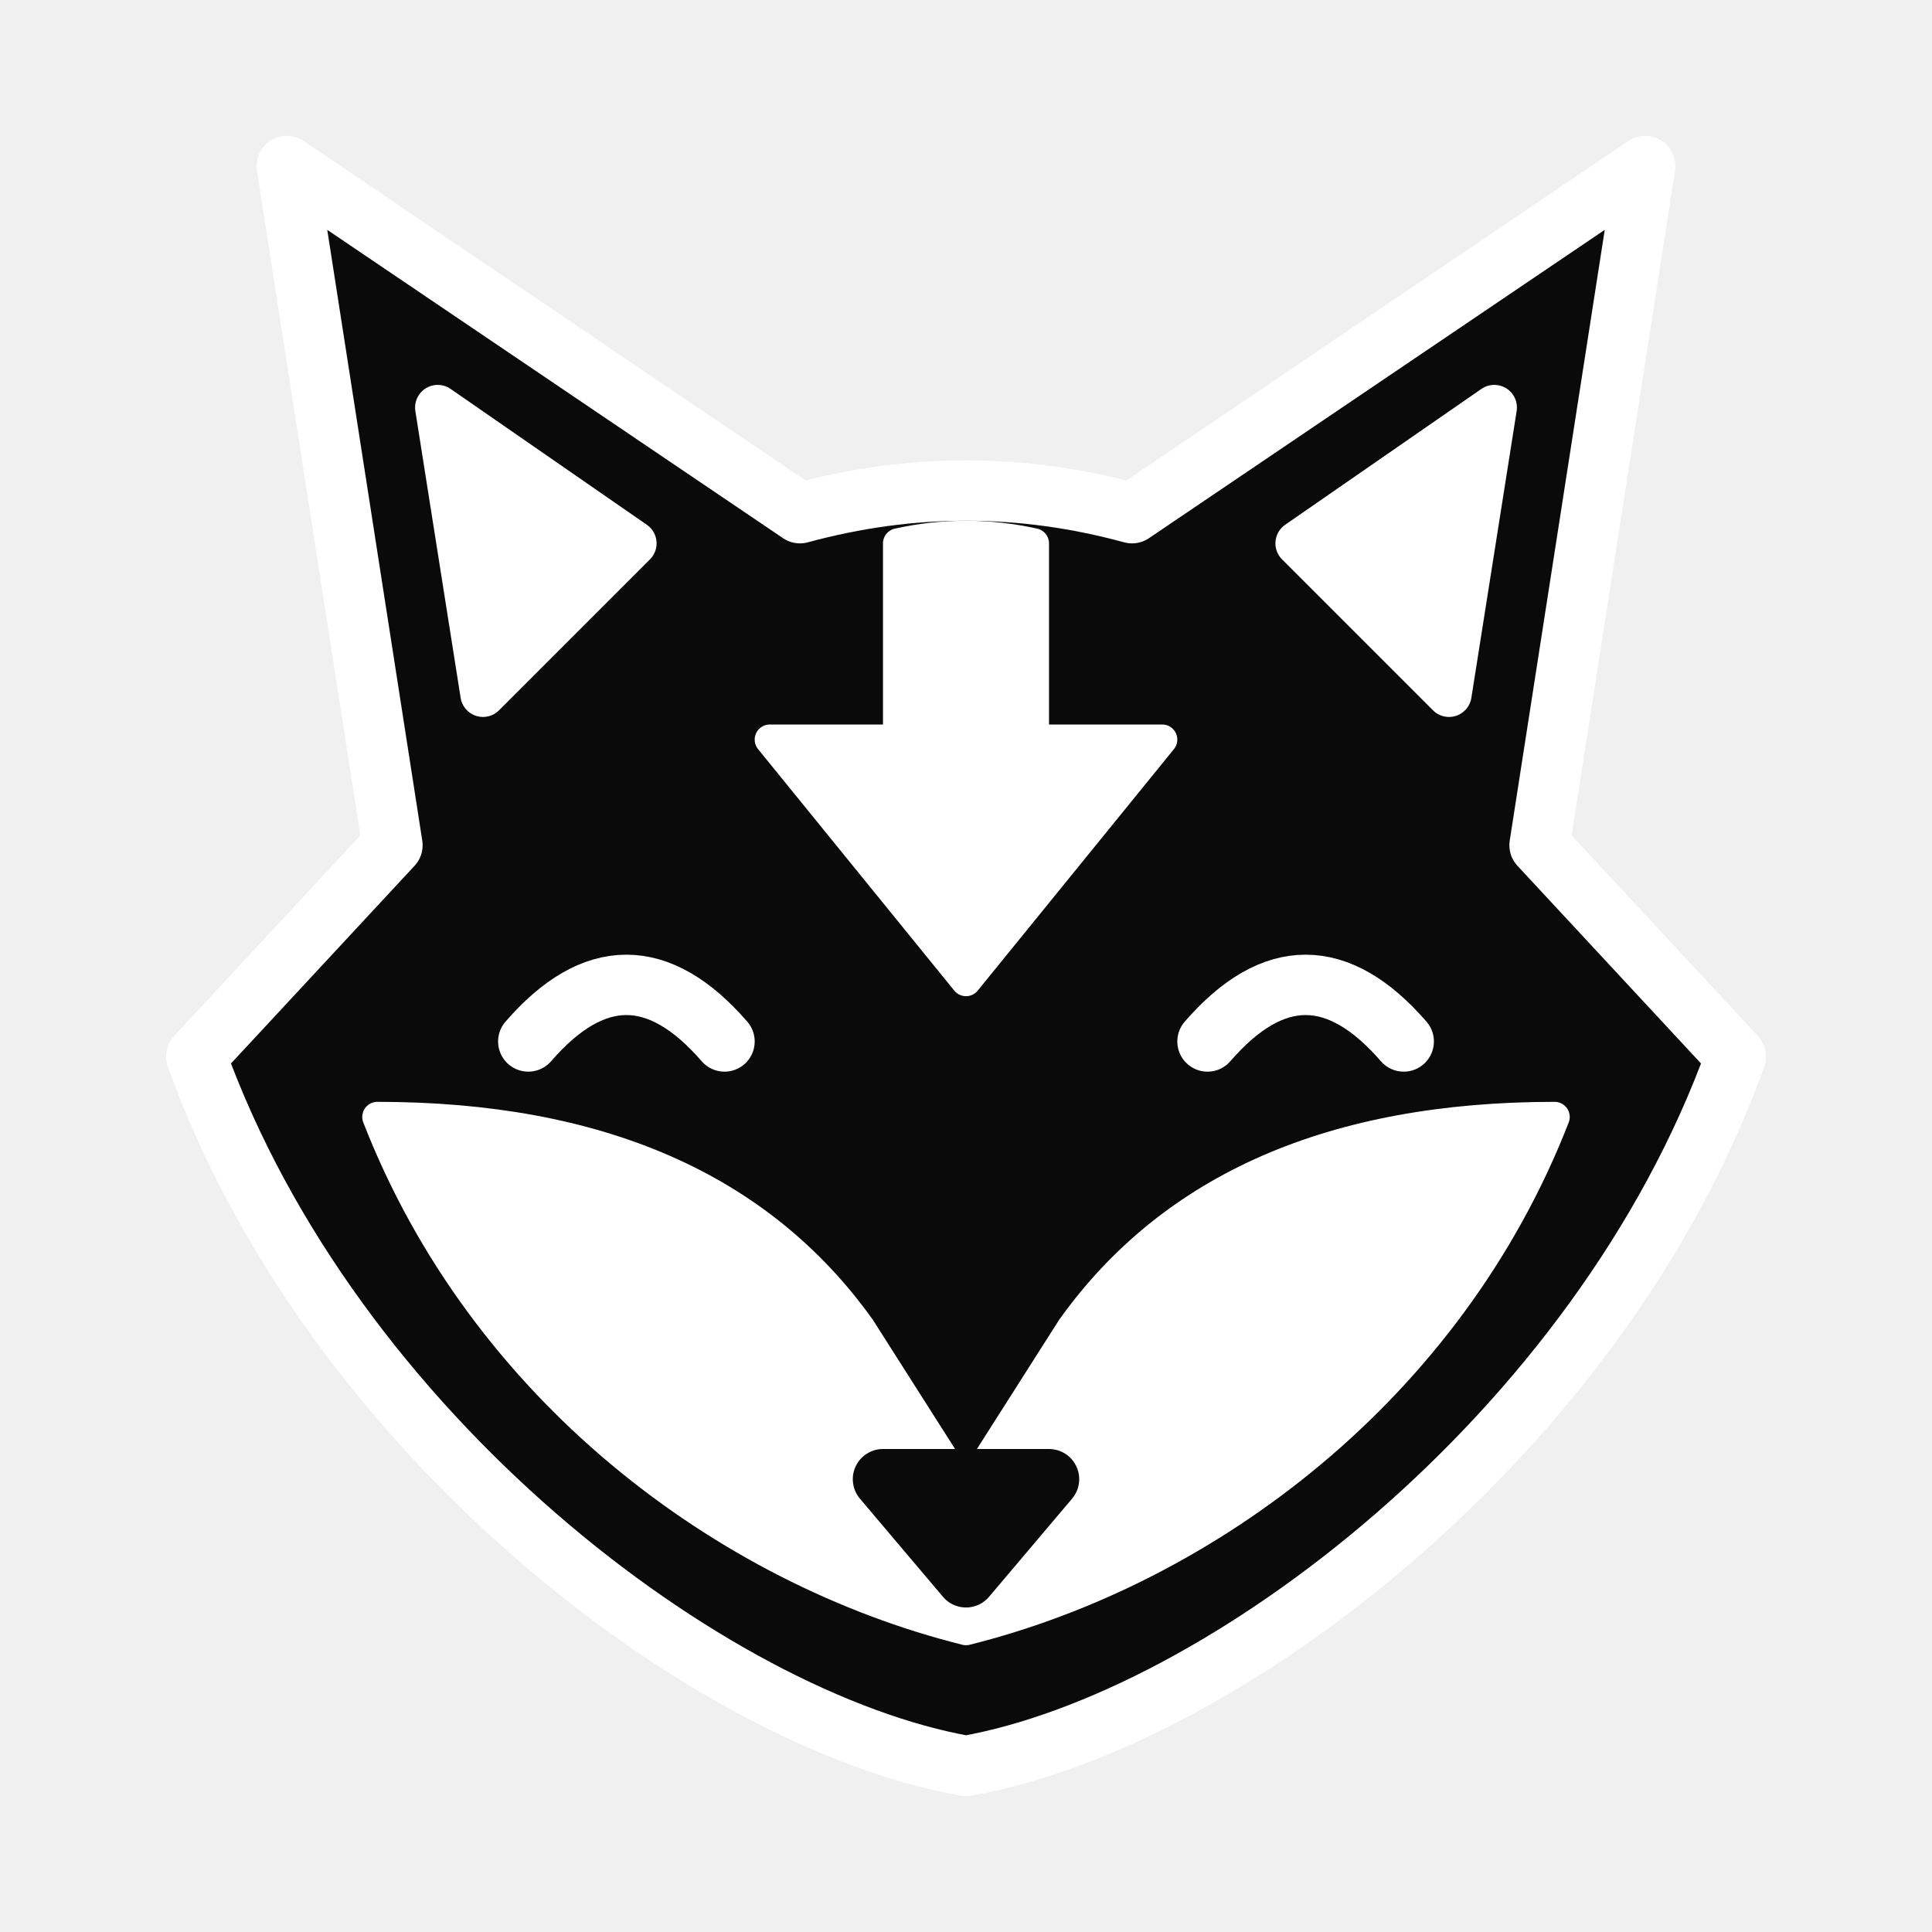
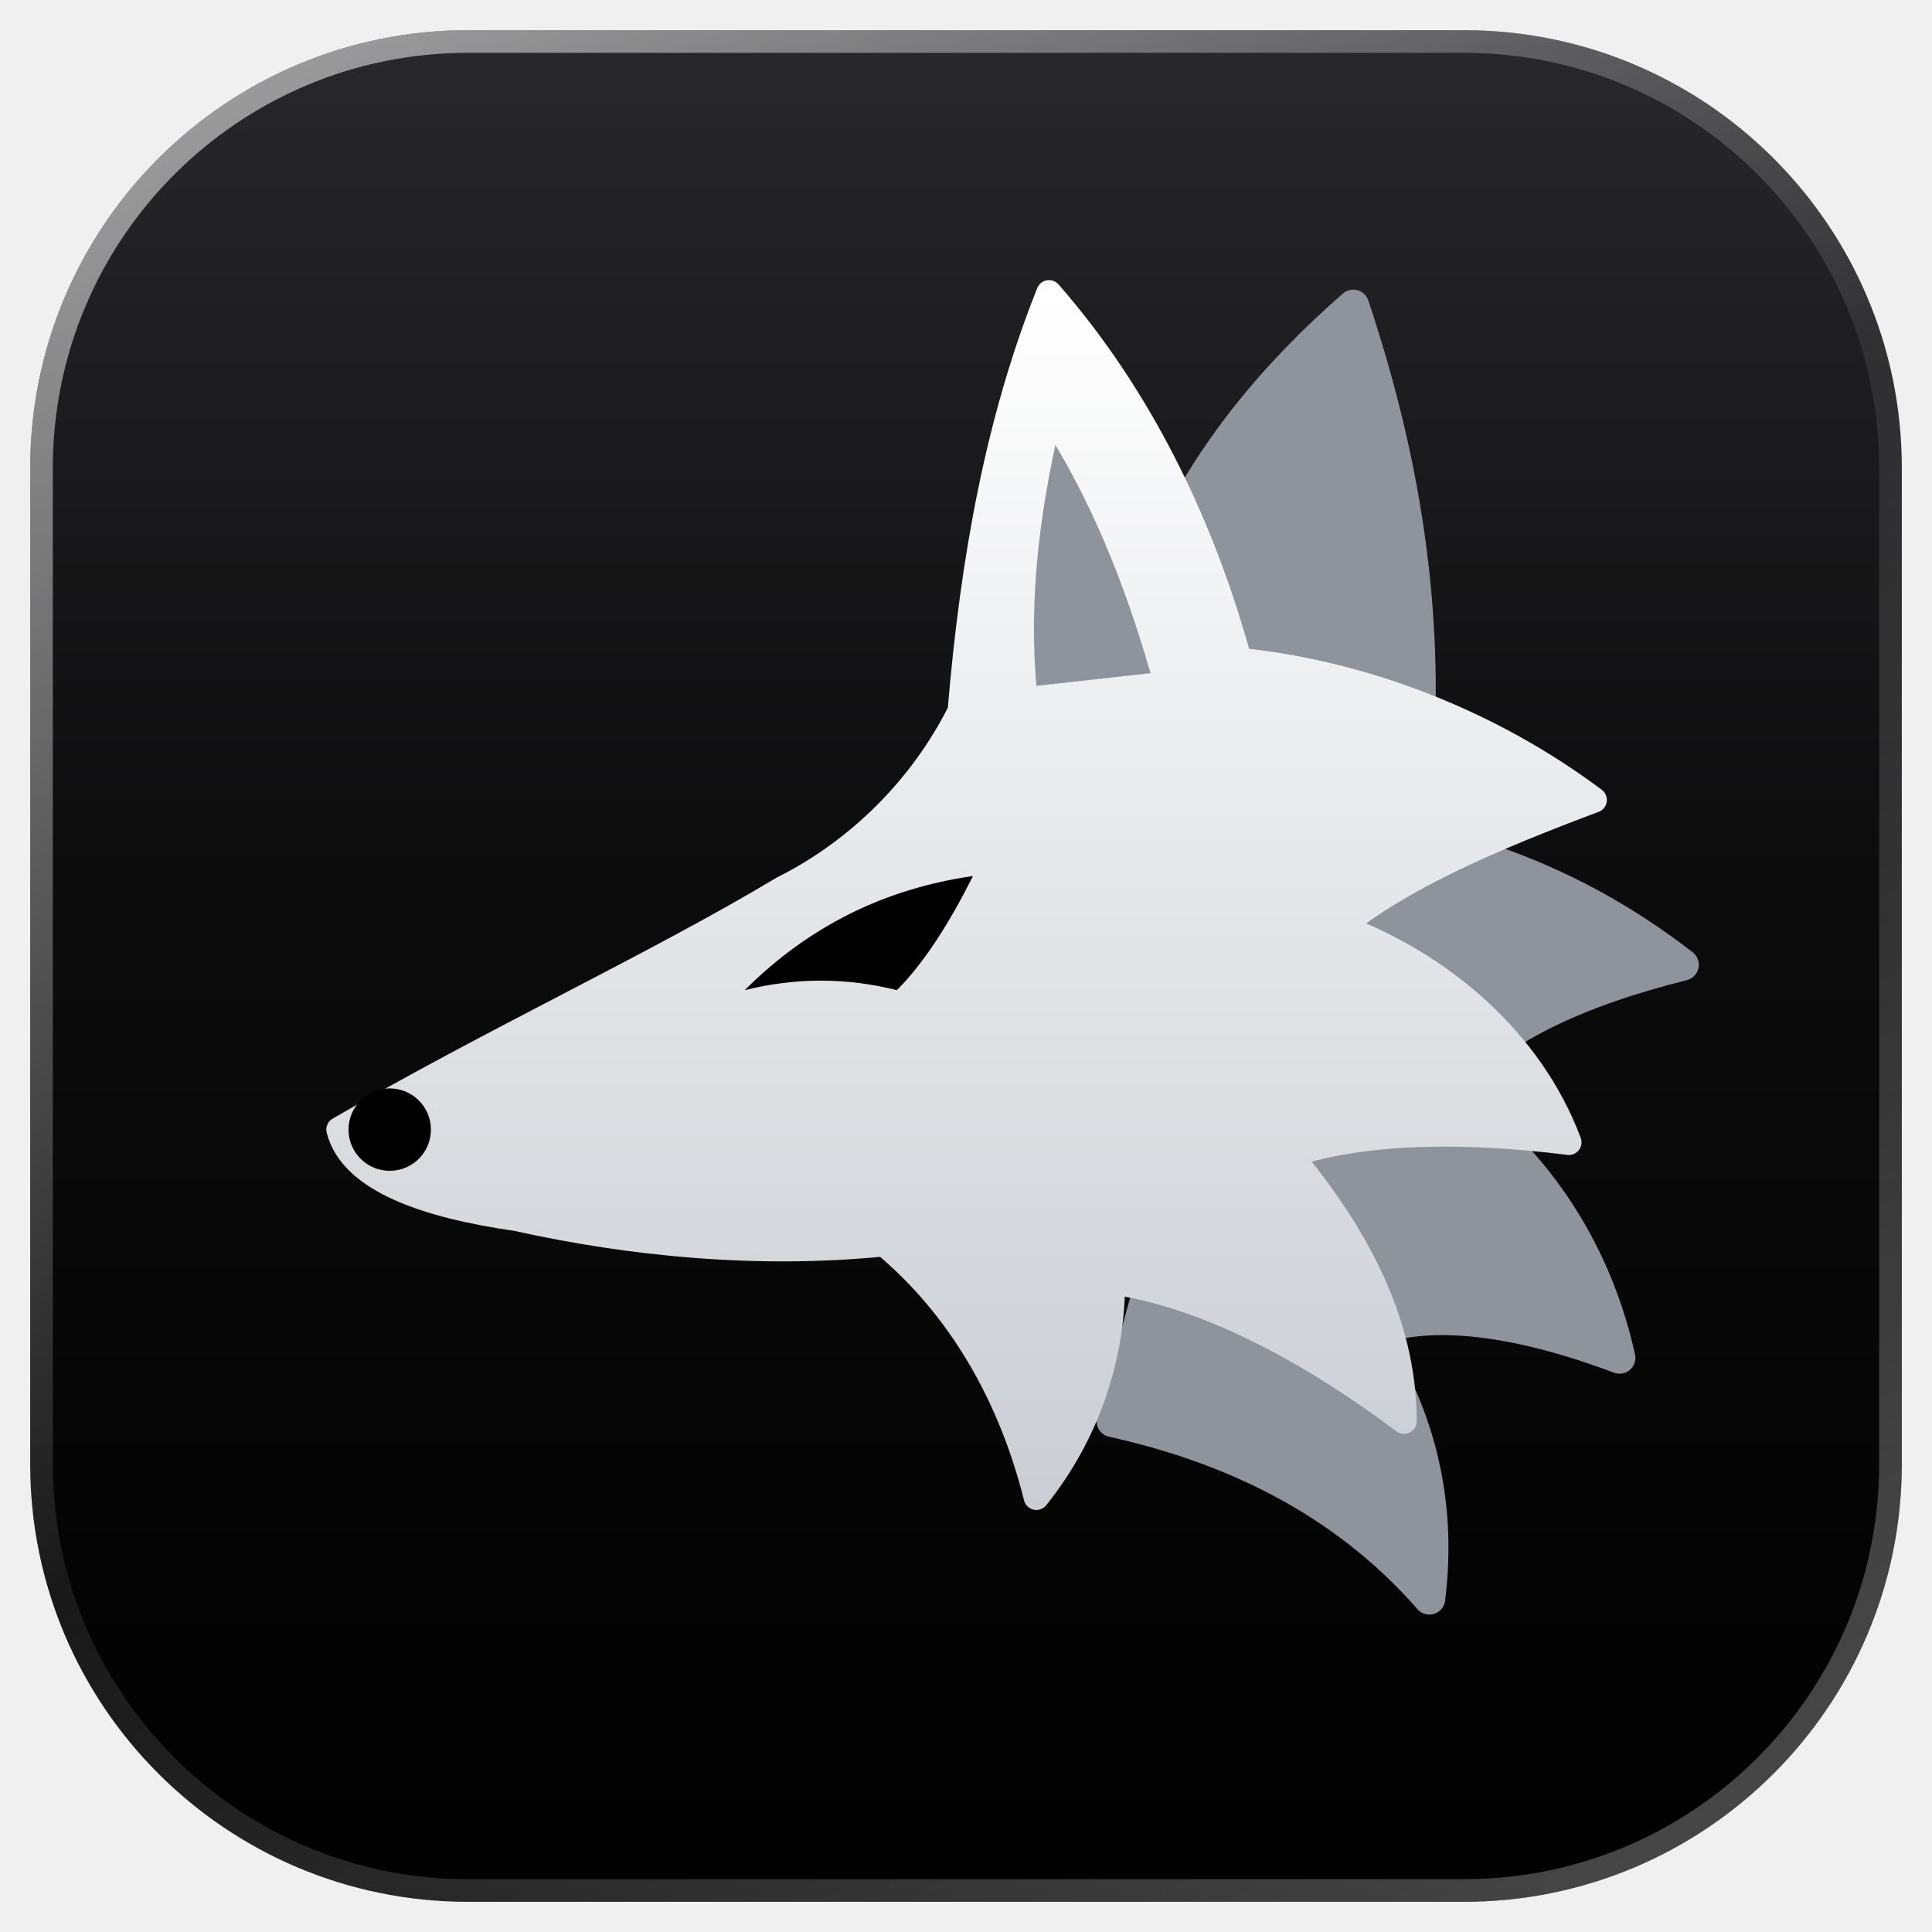
- <svg xmlns="http://www.w3.org/2000/svg" viewBox="0 0 256 256" fill="none">
-   <path d="M128 234C94 228 44 190 26 140l26-28L38 22l68 46q22-6 44 0l68-46-14 90 26 28c-18 50-68 88-102 94Z" fill="#0A0A0A" stroke="#FFFFFF" stroke-width="8" stroke-linejoin="round" />
-   <path d="m58 54 26 18-20 20Z" fill="#FFFFFF" stroke="#FFFFFF" stroke-width="6" stroke-linejoin="round" />
-   <path d="m198 54-26 18 20 20Z" fill="#FFFFFF" stroke="#FFFFFF" stroke-width="6" stroke-linejoin="round" />
-   <path d="M50 148q44 0 64 28l14 22 14-22q20-28 64-28c-14 36-46 60-78 68-32-8-64-32-78-68Z" fill="#FFFFFF" stroke="#FFFFFF" stroke-width="4" stroke-linejoin="round" />
-   <path d="M119 72q9-2 18 0v26h17l-26 32-26-32h17Z" fill="#FFFFFF" stroke="#FFFFFF" stroke-width="4" stroke-linejoin="round" />
-   <path d="M70 138q13-15 26 0M160 138q13-15 26 0" stroke="#FFFFFF" stroke-width="8" stroke-linecap="round" />
-   <path d="M117 196h22l-11 13Z" fill="#0A0A0A" stroke="#0A0A0A" stroke-width="8" stroke-linejoin="round" />
+ <svg xmlns="http://www.w3.org/2000/svg" viewBox="0 0 256 256" fill="none" role="img" aria-labelledby="title">
+   <defs>
+     <linearGradient id="silver" x1="128" y1="20" x2="128" y2="216" gradientUnits="userSpaceOnUse">
+       <stop stop-color="#FFFFFF" />
+       <stop offset="1" stop-color="#C9CCD2" />
+     </linearGradient>
+     <linearGradient id="tile" x1="128" y1="0" x2="128" y2="256" gradientUnits="userSpaceOnUse">
+       <stop stop-color="#2A2A2D" />
+       <stop offset="0.45" stop-color="#0C0C0D" />
+       <stop offset="1" stop-color="#000000" />
+     </linearGradient>
+     <linearGradient id="rim" x1="40" y1="0" x2="216" y2="256" gradientUnits="userSpaceOnUse">
+       <stop stop-color="#FFFFFF" stop-opacity="0.55" />
+       <stop offset="0.5" stop-color="#FFFFFF" stop-opacity="0.08" />
+       <stop offset="1" stop-color="#FFFFFF" stop-opacity="0.28" />
+     </linearGradient>
+   </defs>
+   <rect x="4" y="4" width="248" height="248" rx="58" fill="url(#tile)" />
+   <rect x="5.5" y="5.5" width="245" height="245" rx="56.5" stroke="url(#rim)" stroke-width="3" />
+   <g transform="translate(13 22) scale(0.84)">
+     <path d="M186 104C210 104 232 112 250 126C234 130 220 136 212 146C226 156 236 170 240 188C224 182 210 180 200 184C208 196 212 210 210 226C196 210 178 202 160 198Z" fill="#8F939B" stroke="#8F939B" stroke-width="5" stroke-linejoin="round" />
+     <path d="M164 72C170 52 182 36 198 22C206 46 210 70 208 96Z" fill="#8F939B" stroke="#8F939B" stroke-width="5" stroke-linejoin="round" />
+     <path d="M38 152C62 138 88 126 108 114C120 108 130 98 136 86C138 62 142 40 150 20C164 36 174 56 180 78C200 80 220 88 236 100C220 106 206 112 196 120C212 126 226 138 232 154C216 152 200 152 188 156C198 168 206 182 206 198C190 186 174 178 160 176C160 188 156 200 148 210C144 194 136 180 124 170C104 172 84 170 66 166C52 164 40 160 38 152Z" fill="url(#silver)" stroke="url(#silver)" stroke-width="4" stroke-linejoin="round" />
+     <path d="M151 44C148 58 147 70 148 82L166 80C162 66 157 54 151 44Z" fill="#8F939B" />
+     <path d="M102 130C112 120 124 114 138 112C134 120 130 126 126 130C118 128 110 128 102 130Z" fill="#000000" />
+     <circle cx="46" cy="152" r="6.5" fill="#000000" />
+   </g>
</svg>
